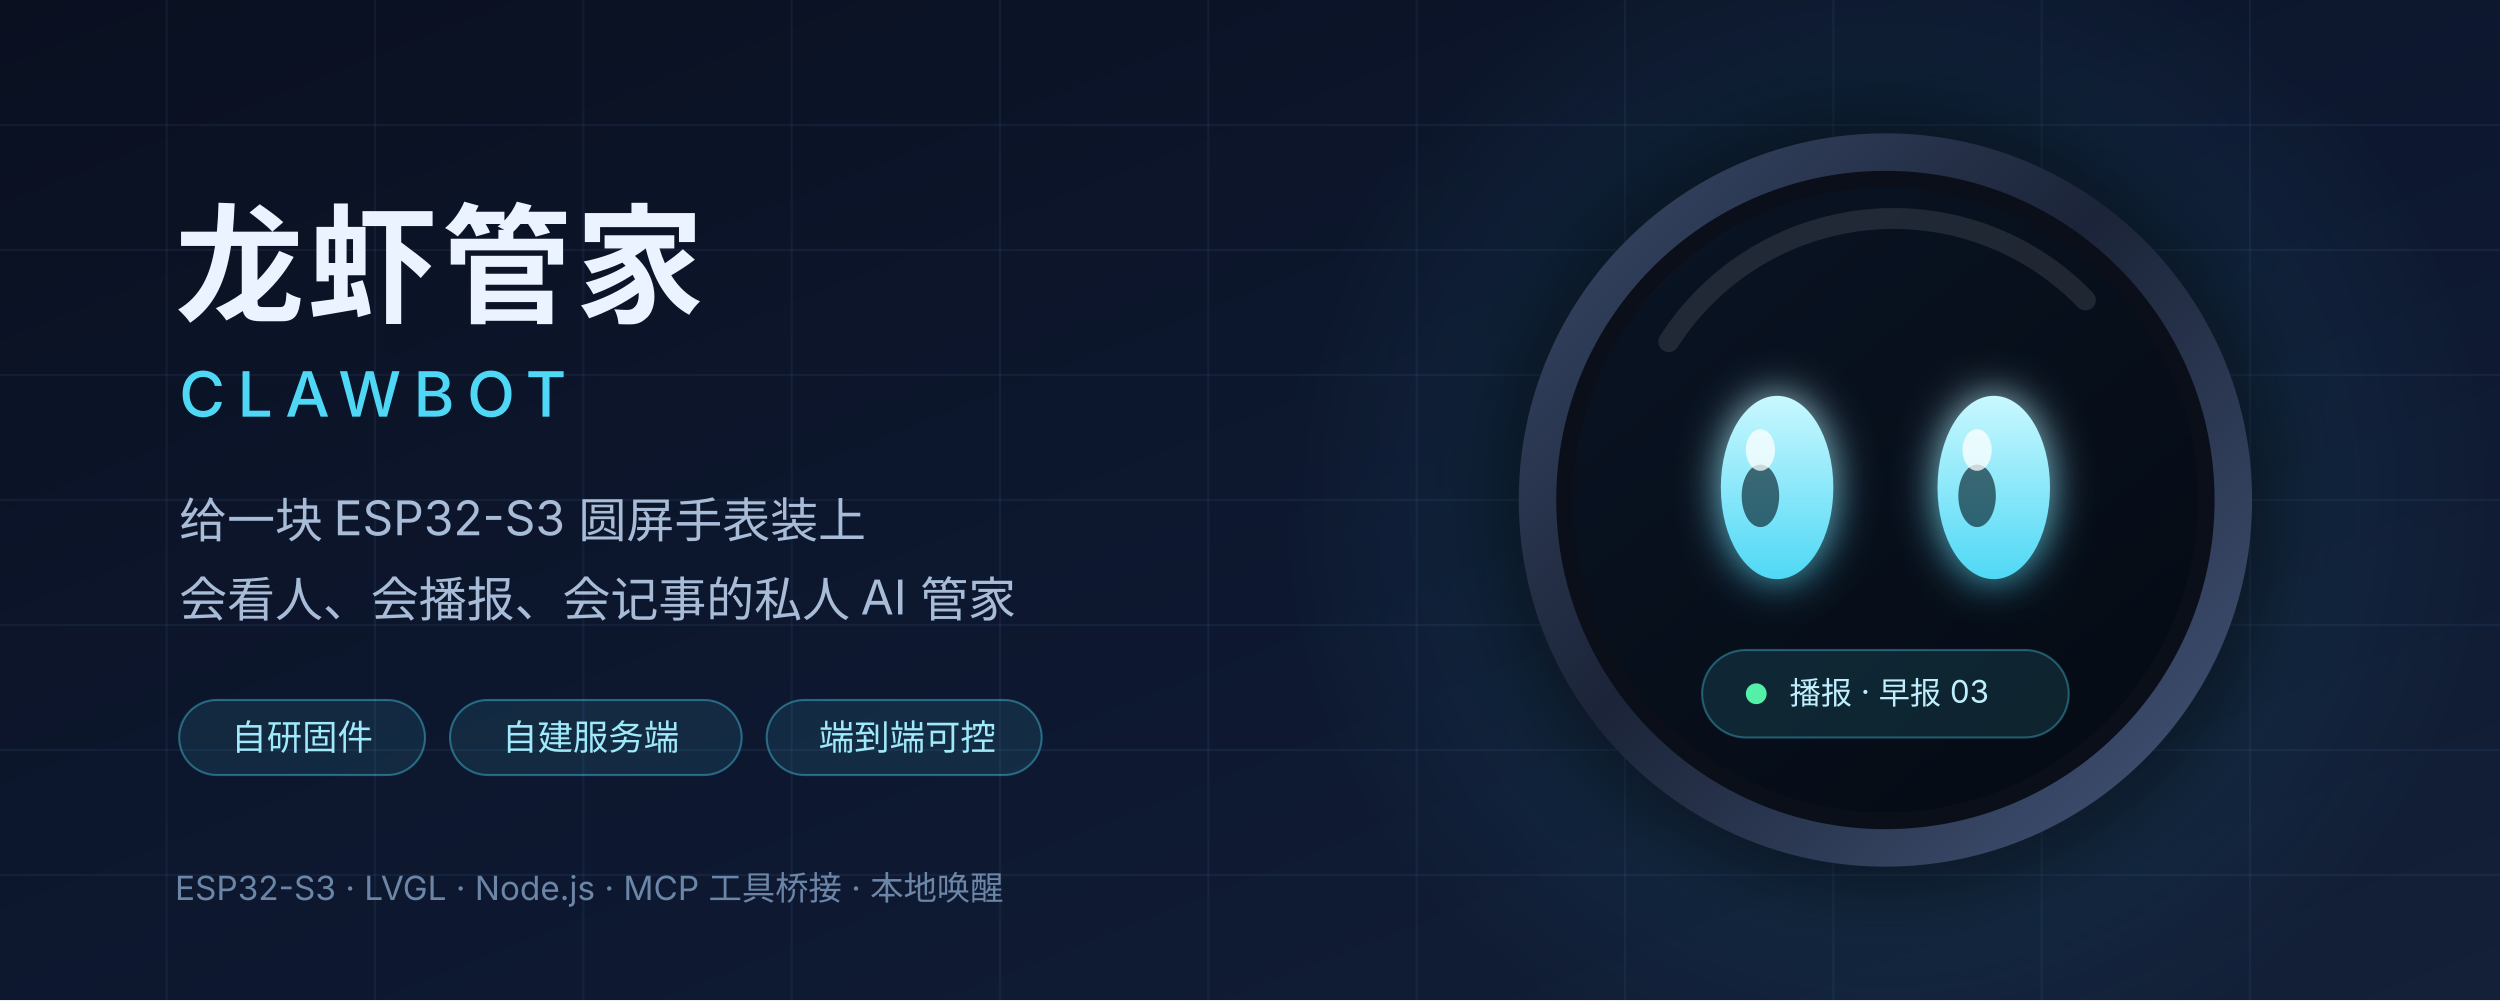
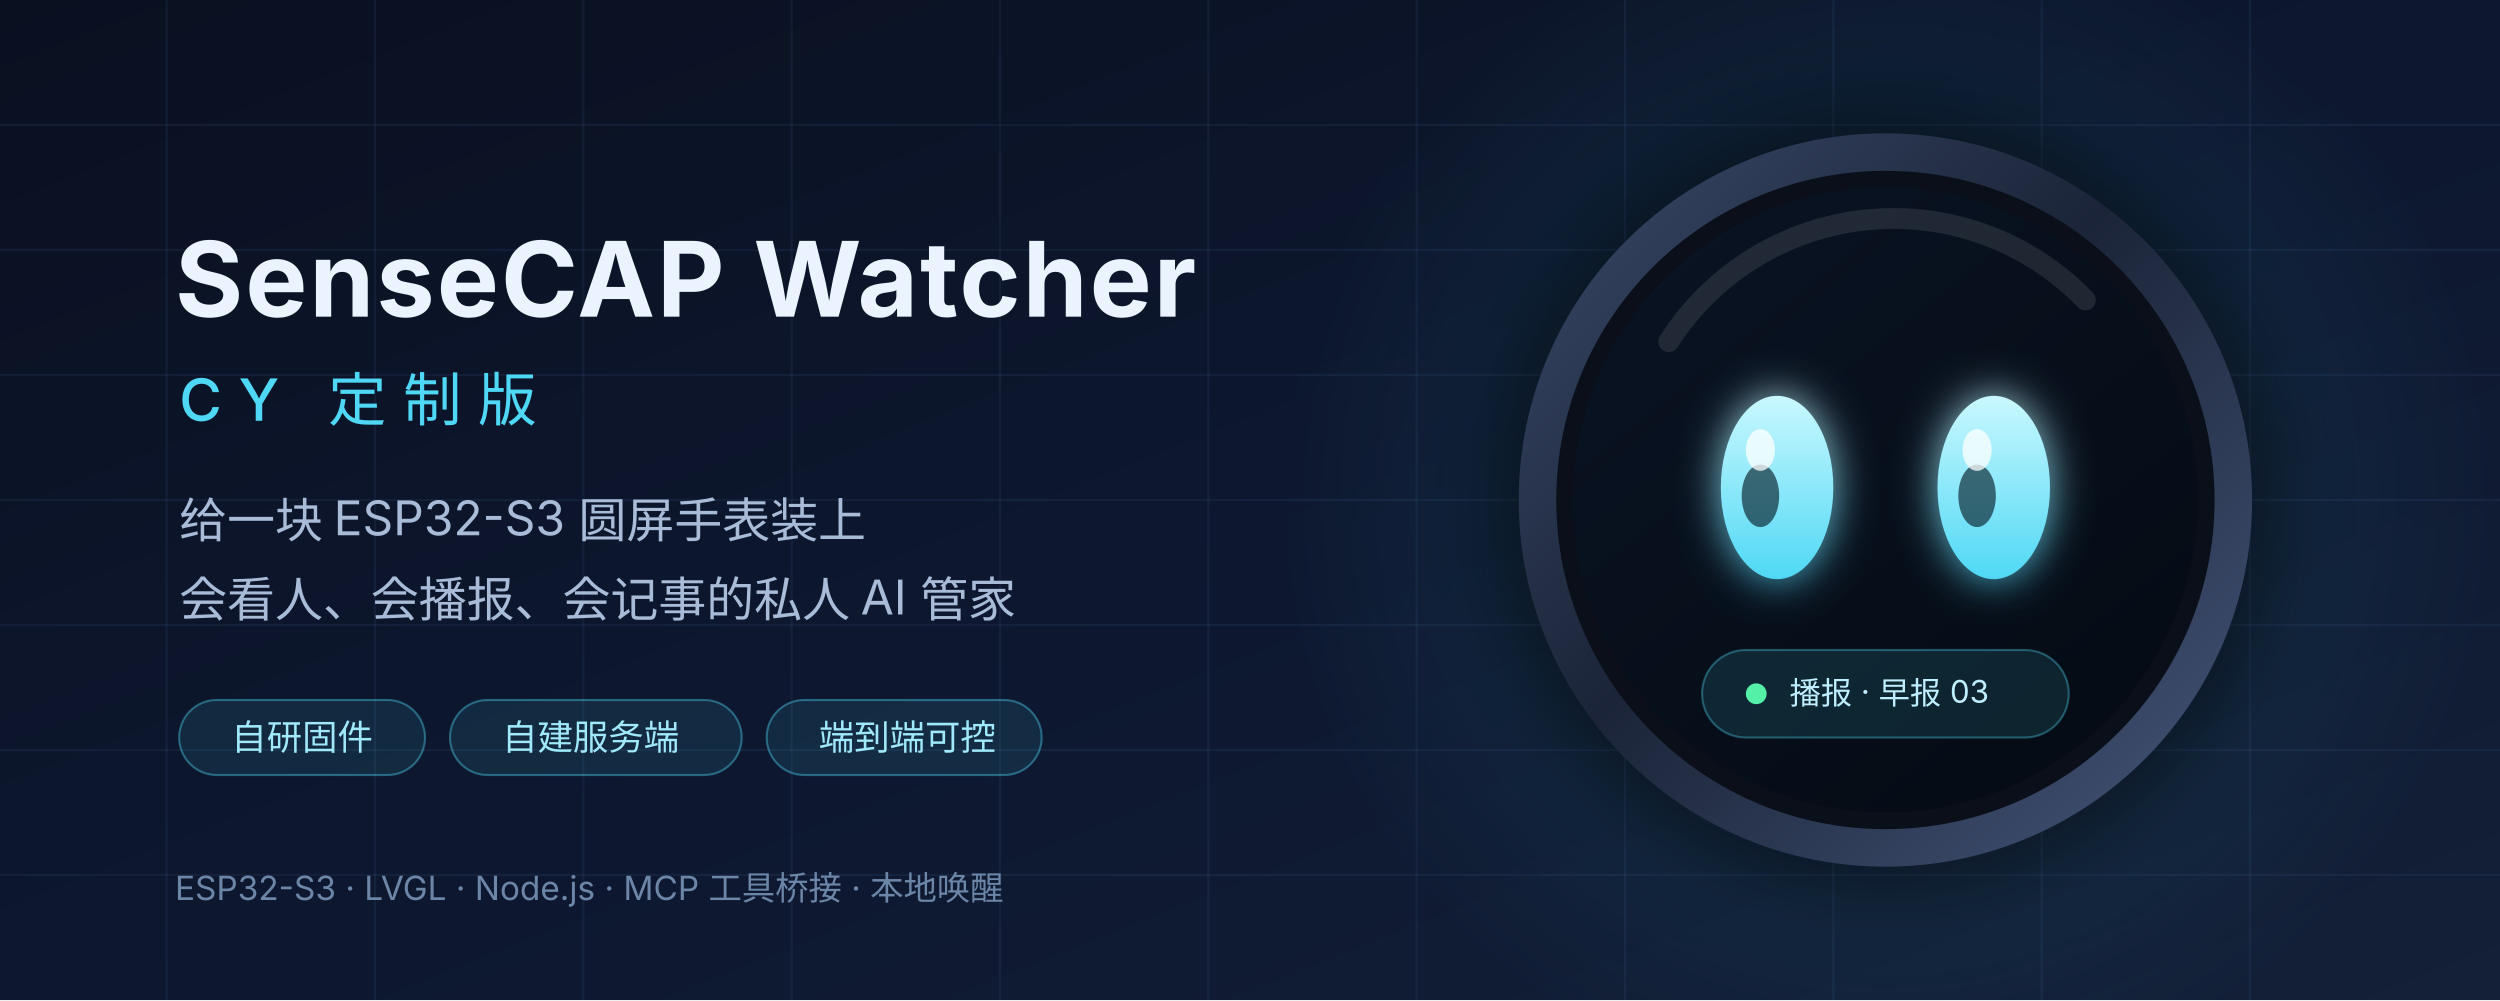
- <svg xmlns="http://www.w3.org/2000/svg" viewBox="0 0 1200 480" width="1200" height="480" role="img" aria-label="龙虾管家 ClawBot 项目横幅">
+ <svg xmlns="http://www.w3.org/2000/svg" viewBox="0 0 1200 480" width="1200" height="480" role="img" aria-label="SenseCAP Watcher CY 定制版 项目横幅">
  <defs>
    <linearGradient id="bg" x1="0" y1="0" x2="1" y2="1">
      <stop offset="0%" stop-color="#0A1020" />
      <stop offset="55%" stop-color="#0D1830" />
      <stop offset="100%" stop-color="#132038" />
    </linearGradient>
    <radialGradient id="halo" cx="0.5" cy="0.5" r="0.5">
      <stop offset="0%" stop-color="#3EE8FF" stop-opacity="0.30" />
      <stop offset="60%" stop-color="#3EE8FF" stop-opacity="0.06" />
      <stop offset="100%" stop-color="#3EE8FF" stop-opacity="0" />
    </radialGradient>
    <linearGradient id="bezel" x1="0" y1="0" x2="1" y2="1">
      <stop offset="0%" stop-color="#3B4B6B" />
      <stop offset="45%" stop-color="#1B2438" />
      <stop offset="100%" stop-color="#46587C" />
    </linearGradient>
    <linearGradient id="screen" x1="0" y1="0" x2="0.8" y2="1">
      <stop offset="0%" stop-color="#0A1424" />
      <stop offset="100%" stop-color="#050B14" />
    </linearGradient>
    <linearGradient id="eye" x1="0" y1="0" x2="0" y2="1">
      <stop offset="0%" stop-color="#C9F8FF" />
      <stop offset="100%" stop-color="#4FD8F5" />
    </linearGradient>
    <filter id="soft" x="-60%" y="-60%" width="220%" height="220%">
      <feGaussianBlur stdDeviation="10" />
    </filter>
    <filter id="softer" x="-60%" y="-60%" width="220%" height="220%">
      <feGaussianBlur stdDeviation="22" />
    </filter>
  </defs>
  <rect width="1200" height="480" fill="url(#bg)" />
  <g stroke="#5B7BB5" stroke-opacity="0.10" stroke-width="1">
    <path d="M0 60H1200M0 120H1200M0 180H1200M0 240H1200M0 300H1200M0 360H1200M0 420H1200" />
    <path d="M80 0V480M180 0V480M280 0V480M380 0V480M480 0V480M580 0V480M680 0V480M780 0V480M880 0V480M980 0V480M1080 0V480" />
  </g>
  <circle cx="905" cy="240" r="290" fill="url(#halo)" />
-   <text x="84" y="150" fill="#EAF3FF" font-family="-apple-system, 'Segoe UI', 'Noto Sans SC', 'Microsoft YaHei', sans-serif" font-size="62" font-weight="700" letter-spacing="2">龙虾管家</text>
-   <text x="86" y="200" fill="#4FD8F5" font-family="-apple-system, 'Segoe UI', 'Noto Sans SC', 'Microsoft YaHei', sans-serif" font-size="30" font-weight="500" letter-spacing="6">CLAWBOT</text>
+   <text x="84" y="152" fill="#EAF3FF" font-family="-apple-system, 'Segoe UI', 'Noto Sans SC', 'Microsoft YaHei', sans-serif" font-size="50" font-weight="700" letter-spacing="1">SenseCAP Watcher</text>
+   <text x="86" y="202" fill="#4FD8F5" font-family="-apple-system, 'Segoe UI', 'Noto Sans SC', 'Microsoft YaHei', sans-serif" font-size="28" font-weight="500" letter-spacing="8">CY 定制版</text>
  <text x="86" y="258" fill="#A8BCD8" font-family="-apple-system, 'Segoe UI', 'Noto Sans SC', 'Microsoft YaHei', sans-serif" font-size="23">给一块 ESP32-S3 圆屏手表装上</text>
  <text x="86" y="296" fill="#A8BCD8" font-family="-apple-system, 'Segoe UI', 'Noto Sans SC', 'Microsoft YaHei', sans-serif" font-size="23">会看人、会播报、会记事的私人 AI 管家</text>
  <g font-family="-apple-system, 'Segoe UI', 'Noto Sans SC', 'Microsoft YaHei', sans-serif" font-size="17" fill="#9FE9FA">
    <rect x="86" y="336" width="118" height="36" rx="18" fill="#4FD8F5" fill-opacity="0.10" stroke="#4FD8F5" stroke-opacity="0.40" />
    <text x="111" y="360">自研固件</text>
    <rect x="216" y="336" width="140" height="36" rx="18" fill="#4FD8F5" fill-opacity="0.10" stroke="#4FD8F5" stroke-opacity="0.40" />
    <text x="241" y="360">自建服务端</text>
    <rect x="368" y="336" width="132" height="36" rx="18" fill="#4FD8F5" fill-opacity="0.10" stroke="#4FD8F5" stroke-opacity="0.40" />
    <text x="393" y="360">端到端可控</text>
  </g>
  <g transform="translate(905 240)">
    <ellipse cx="0" cy="0" rx="182" ry="182" fill="#000" fill-opacity="0.55" filter="url(#softer)" />
    <circle r="176" fill="url(#bezel)" />
    <circle r="158" fill="#0A0F1A" />
    <circle r="150" fill="url(#screen)" />
    <path d="M-104 -76 A128 128 0 0 1 96 -96" stroke="#FFFFFF" stroke-opacity="0.10" stroke-width="10" fill="none" stroke-linecap="round" />
    <g>
      <ellipse cx="-52" cy="-6" rx="27" ry="44" fill="url(#eye)" filter="url(#soft)" opacity="0.85" />
      <ellipse cx="52" cy="-6" rx="27" ry="44" fill="url(#eye)" filter="url(#soft)" opacity="0.85" />
      <ellipse cx="-52" cy="-6" rx="27" ry="44" fill="url(#eye)" />
      <ellipse cx="52" cy="-6" rx="27" ry="44" fill="url(#eye)" />
      <ellipse cx="-60" cy="-2" rx="9" ry="15" fill="#08202B" opacity="0.65" />
      <ellipse cx="44" cy="-2" rx="9" ry="15" fill="#08202B" opacity="0.65" />
      <ellipse cx="-60" cy="-24" rx="7" ry="10" fill="#FFFFFF" opacity="0.75" />
      <ellipse cx="44" cy="-24" rx="7" ry="10" fill="#FFFFFF" opacity="0.75" />
    </g>
    <rect x="-88" y="72" width="176" height="42" rx="21" fill="#4FD8F5" fill-opacity="0.12" stroke="#4FD8F5" stroke-opacity="0.35" />
    <circle cx="-62" cy="93" r="5" fill="#54F0A8" />
    <text x="-46" y="98" fill="#BFEFFF" font-family="-apple-system, 'Segoe UI', 'Noto Sans SC', 'Microsoft YaHei', sans-serif" font-size="15">播报 · 早报 03</text>
  </g>
  <text x="84" y="432" fill="#6C86A8" font-family="-apple-system, 'Segoe UI', 'Noto Sans SC', 'Microsoft YaHei', sans-serif" font-size="16">ESP32-S3 · LVGL · Node.js · MCP 工具桥接 · 本地唤醒</text>
</svg>
